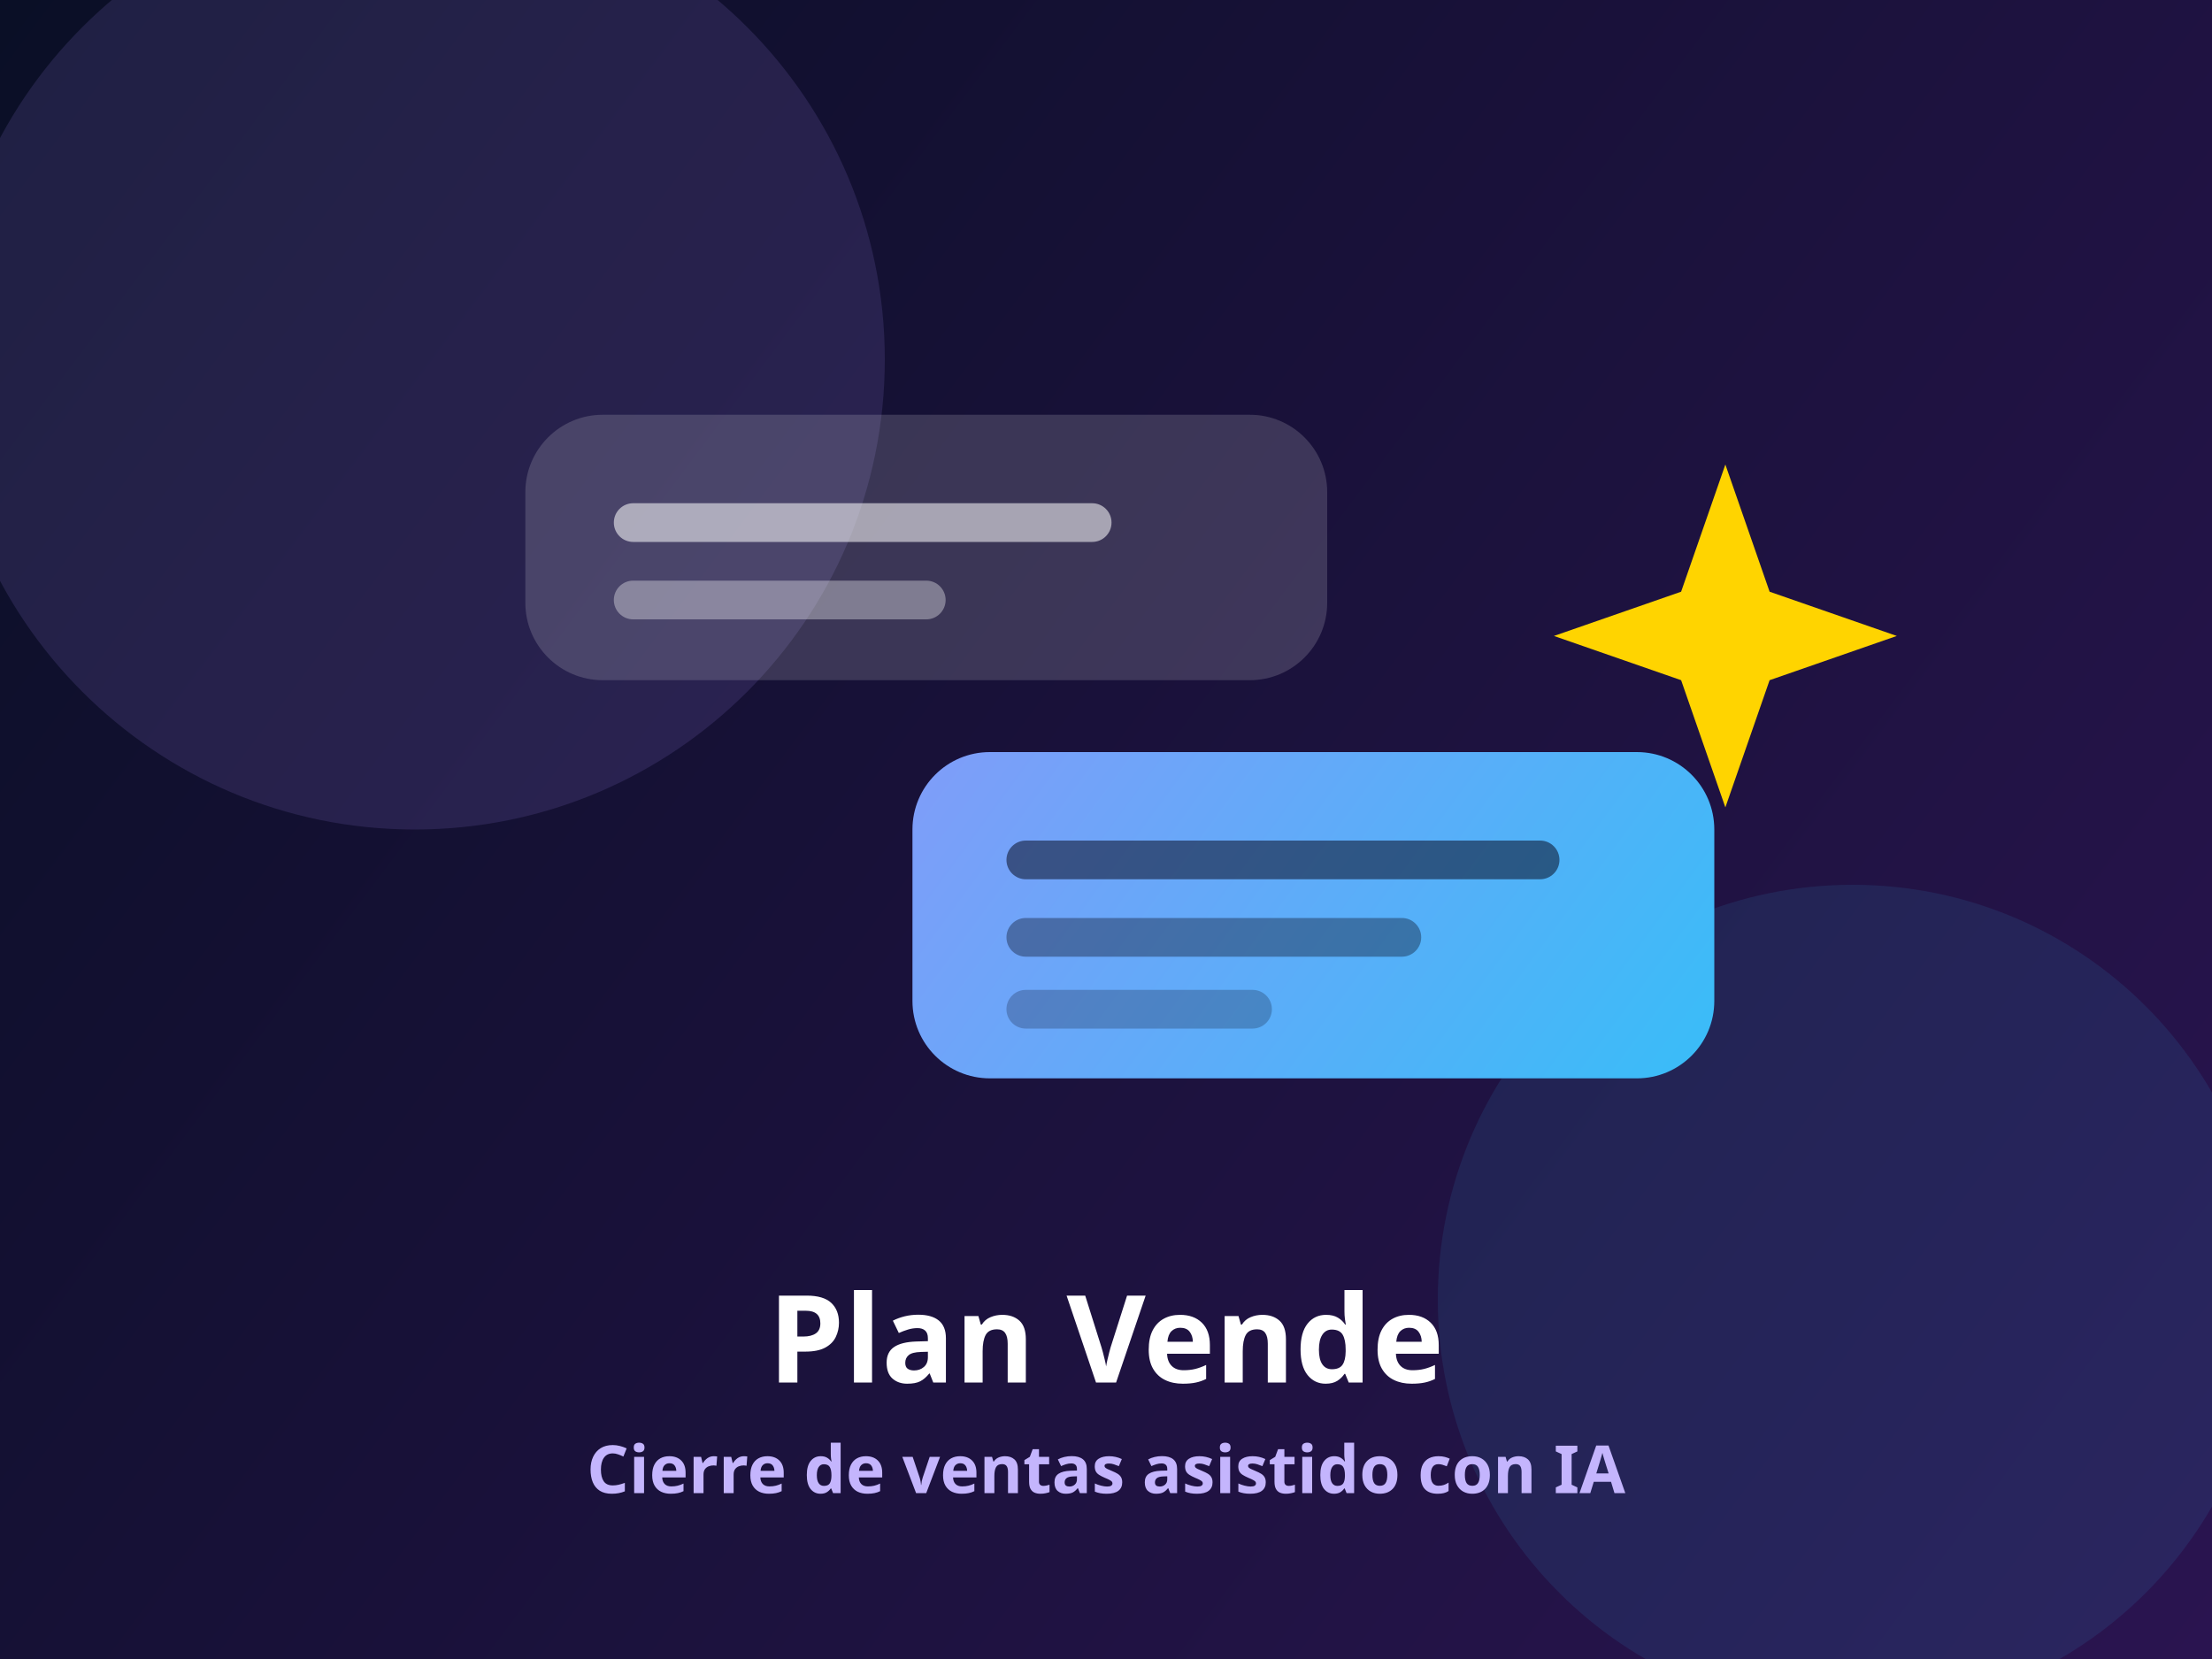
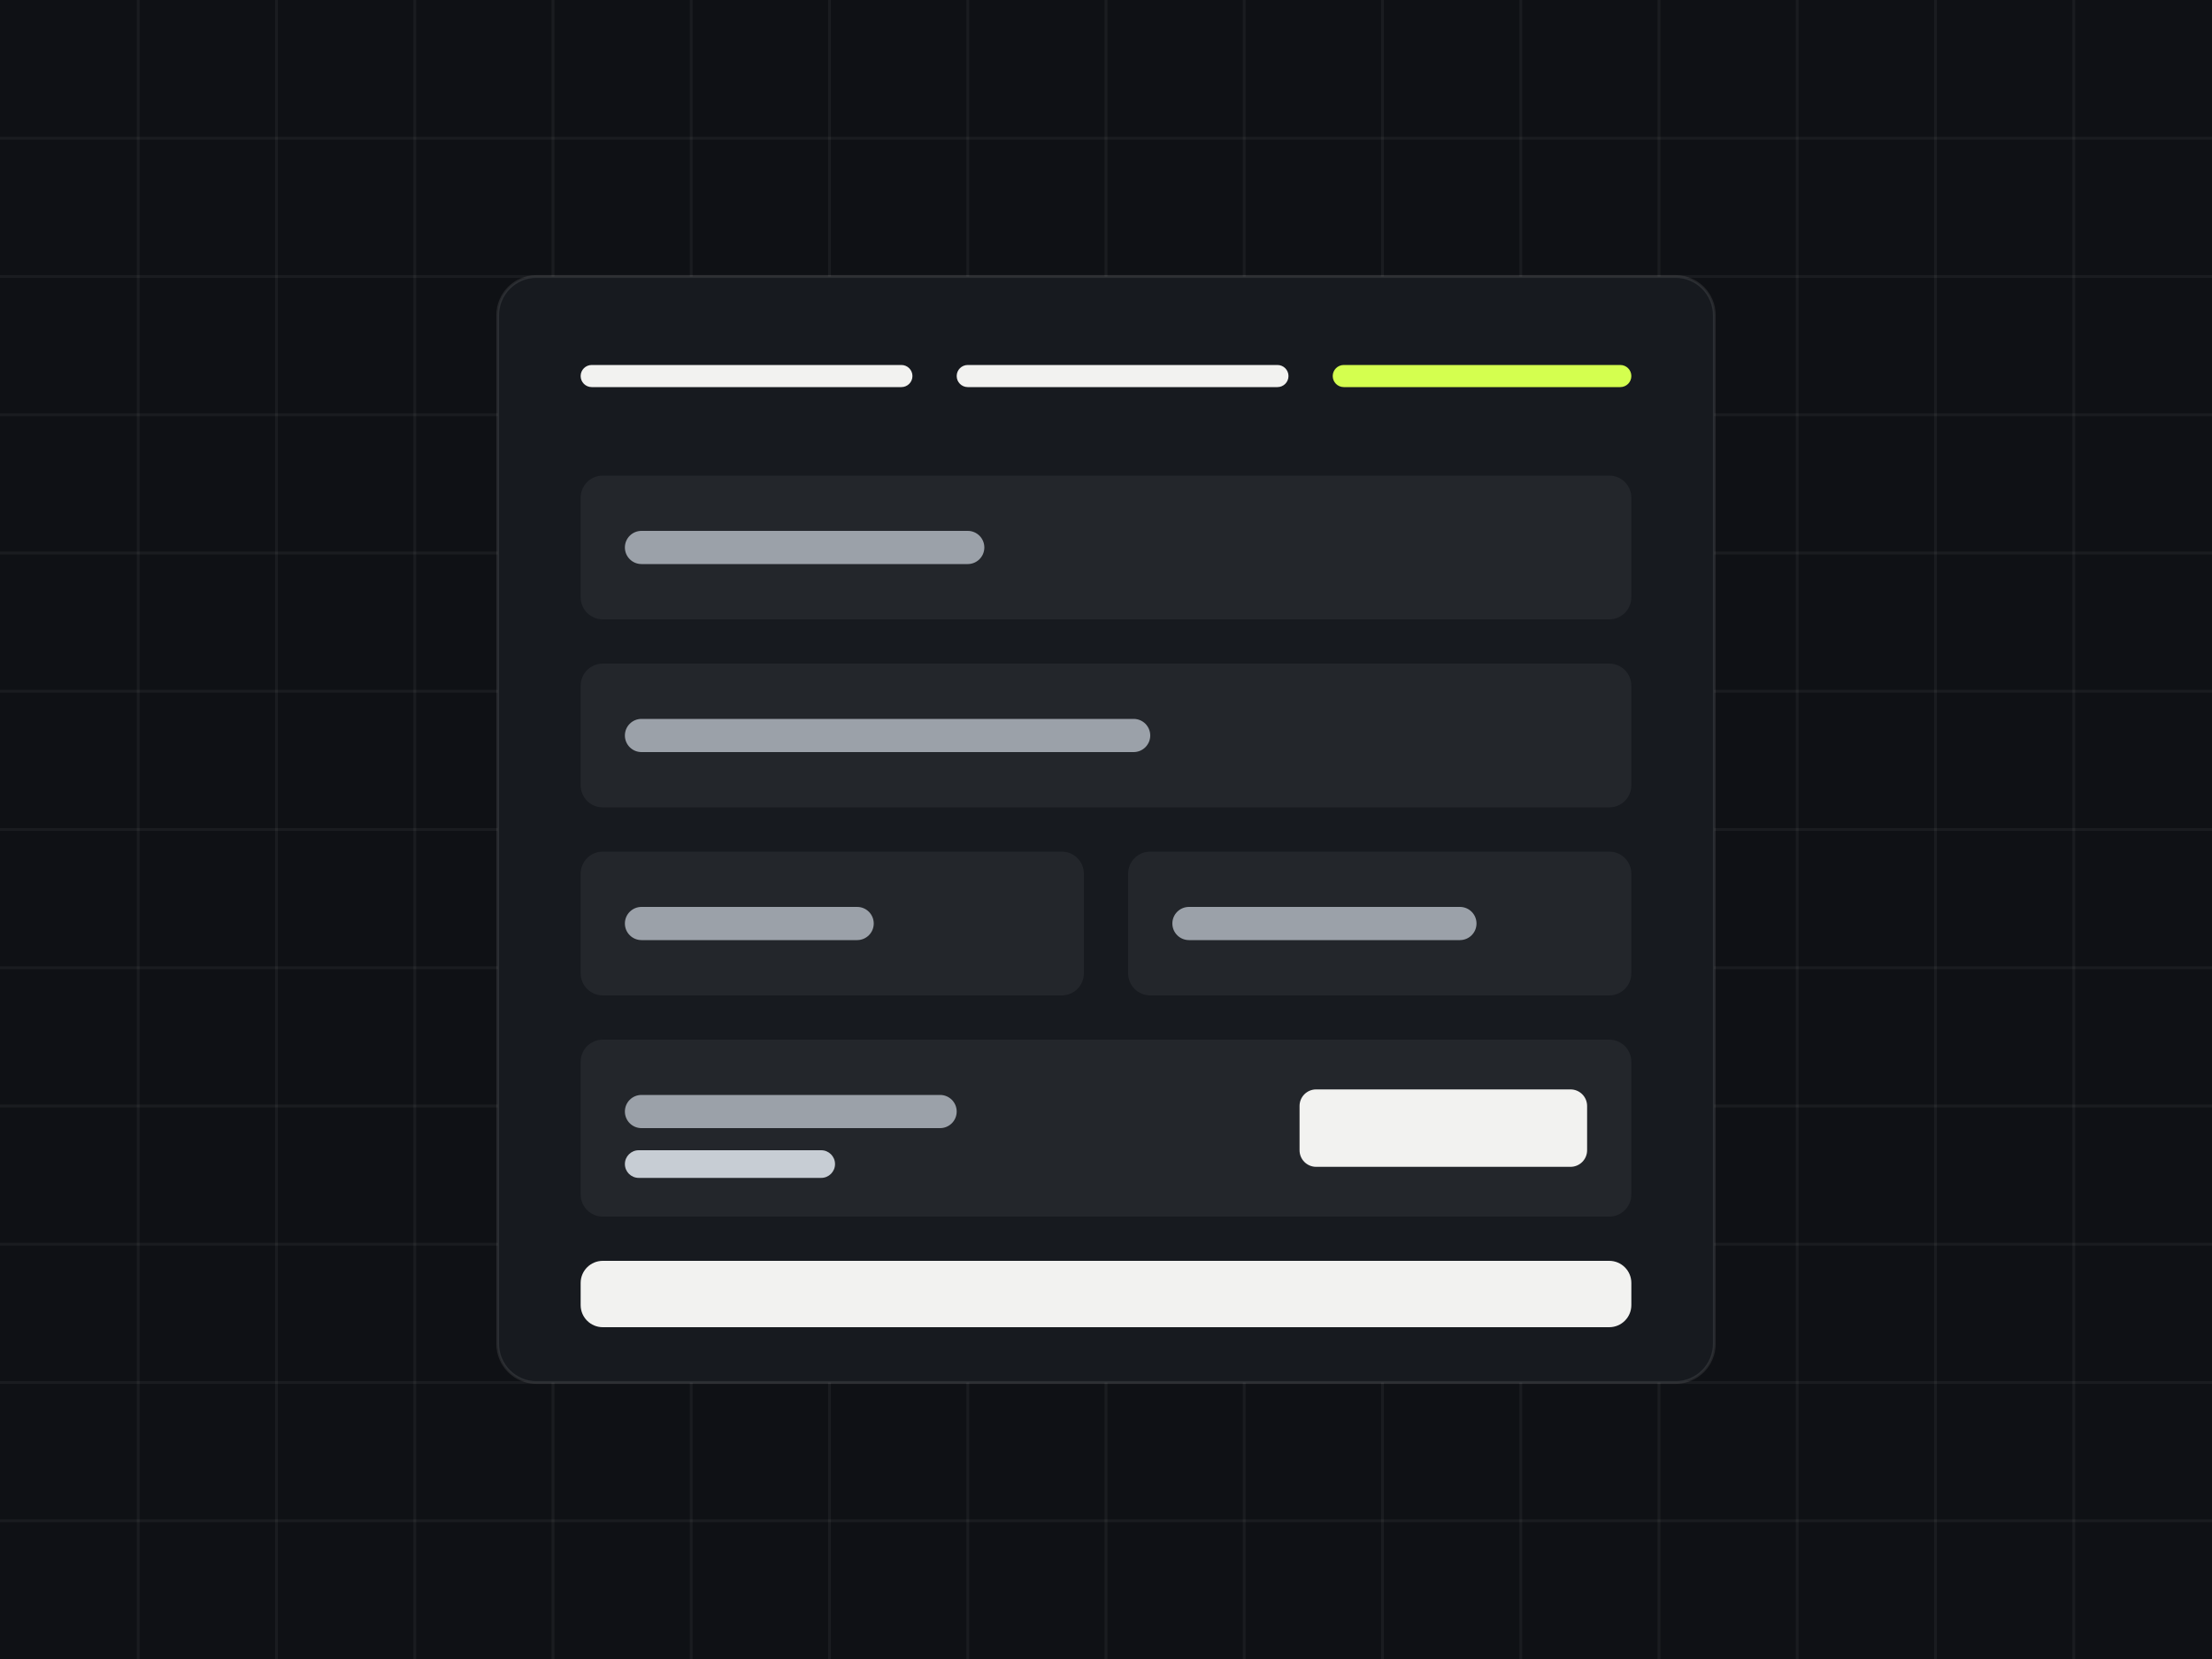
- <svg xmlns="http://www.w3.org/2000/svg" width="800" height="600" viewBox="0 0 800 600" role="img" aria-label="Plan Vende — cierre de ventas asistido con IA">
-   <defs>
-     <linearGradient id="bg" x1="0" y1="0" x2="800" y2="600" gradientUnits="userSpaceOnUse">
-       <stop offset="0" stop-color="#0A0F26" />
-       <stop offset="1" stop-color="#2A1450" />
-     </linearGradient>
-     <linearGradient id="ac" x1="220" y1="140" x2="600" y2="420" gradientUnits="userSpaceOnUse">
-       <stop offset="0" stop-color="#A78BFA" />
-       <stop offset="1" stop-color="#38BDF8" />
-     </linearGradient>
-   </defs>
-   <rect width="800" height="600" fill="url(#bg)" />
-   <circle cx="150" cy="130" r="170" fill="#A78BFA" opacity=".14" />
-   <circle cx="670" cy="470" r="150" fill="#38BDF8" opacity=".10" />
-   <rect x="190" y="150" width="290" height="96" rx="28" fill="#ffffff" opacity=".16" />
-   <rect x="222" y="182" width="180" height="14" rx="7" fill="#ffffff" opacity=".55" />
-   <rect x="222" y="210" width="120" height="14" rx="7" fill="#ffffff" opacity=".35" />
-   <rect x="330" y="272" width="290" height="118" rx="28" fill="url(#ac)" />
-   <rect x="364" y="304" width="200" height="14" rx="7" fill="#0A0F26" opacity=".55" />
-   <rect x="364" y="332" width="150" height="14" rx="7" fill="#0A0F26" opacity=".38" />
-   <rect x="364" y="358" width="96" height="14" rx="7" fill="#0A0F26" opacity=".25" />
-   <path d="M624 168 L640 214 L686 230 L640 246 L624 292 L608 246 L562 230 L608 214 Z" fill="#FFD400" />
-   <text x="400" y="500" font-family="Nunito, Verdana, sans-serif" font-size="44" font-weight="800" fill="#ffffff" text-anchor="middle">Plan Vende</text>
-   <text x="400" y="540" font-family="Nunito, Verdana, sans-serif" font-size="24" font-weight="600" fill="#C4B5FD" text-anchor="middle">Cierre de ventas asistido con IA</text>
+ <svg xmlns="http://www.w3.org/2000/svg" width="800" height="600" viewBox="0 0 800 600" role="img" aria-label="Plan Vende — checkout de tres pasos con cobro del adelanto">
+   <rect width="800" height="600" fill="#0F1115" />
+   <g stroke="rgba(255,255,255,0.05)" stroke-width="1">
+     <path d="M50 0V600" />
+     <path d="M100 0V600" />
+     <path d="M150 0V600" />
+     <path d="M200 0V600" />
+     <path d="M250 0V600" />
+     <path d="M300 0V600" />
+     <path d="M350 0V600" />
+     <path d="M400 0V600" />
+     <path d="M450 0V600" />
+     <path d="M500 0V600" />
+     <path d="M550 0V600" />
+     <path d="M600 0V600" />
+     <path d="M650 0V600" />
+     <path d="M700 0V600" />
+     <path d="M750 0V600" />
+     <path d="M0 50H800" />
+     <path d="M0 100H800" />
+     <path d="M0 150H800" />
+     <path d="M0 200H800" />
+     <path d="M0 250H800" />
+     <path d="M0 300H800" />
+     <path d="M0 350H800" />
+     <path d="M0 400H800" />
+     <path d="M0 450H800" />
+     <path d="M0 500H800" />
+     <path d="M0 550H800" />
+   </g>
+   <rect x="180" y="100" width="440" height="400" rx="14" fill="#171A1F" stroke="rgba(255,255,255,0.09)" />
+   <rect x="210" y="132" width="120" height="8" rx="4" fill="#F2F2F0" />
+   <rect x="346" y="132" width="120" height="8" rx="4" fill="#F2F2F0" />
+   <rect x="482" y="132" width="108" height="8" rx="4" fill="#D4FF4F" />
+   <rect x="210" y="172" width="380" height="52" rx="8" fill="#23262B" />
+   <rect x="226" y="192" width="130" height="12" rx="6" fill="#9BA1A9" />
+   <rect x="210" y="240" width="380" height="52" rx="8" fill="#23262B" />
+   <rect x="226" y="260" width="190" height="12" rx="6" fill="#9BA1A9" />
+   <rect x="210" y="308" width="182" height="52" rx="8" fill="#23262B" />
+   <rect x="226" y="328" width="90" height="12" rx="6" fill="#9BA1A9" />
+   <rect x="408" y="308" width="182" height="52" rx="8" fill="#23262B" />
+   <rect x="424" y="328" width="110" height="12" rx="6" fill="#9BA1A9" />
+   <rect x="210" y="376" width="380" height="64" rx="8" fill="#23262B" />
+   <rect x="226" y="396" width="120" height="12" rx="6" fill="#9BA1A9" />
+   <rect x="226" y="416" width="76" height="10" rx="5" fill="#C7CDD4" />
+   <rect x="470" y="394" width="104" height="28" rx="6" fill="#F2F2F0" />
+   <rect x="210" y="456" width="380" height="24" rx="8" fill="#F2F2F0" />
</svg>
